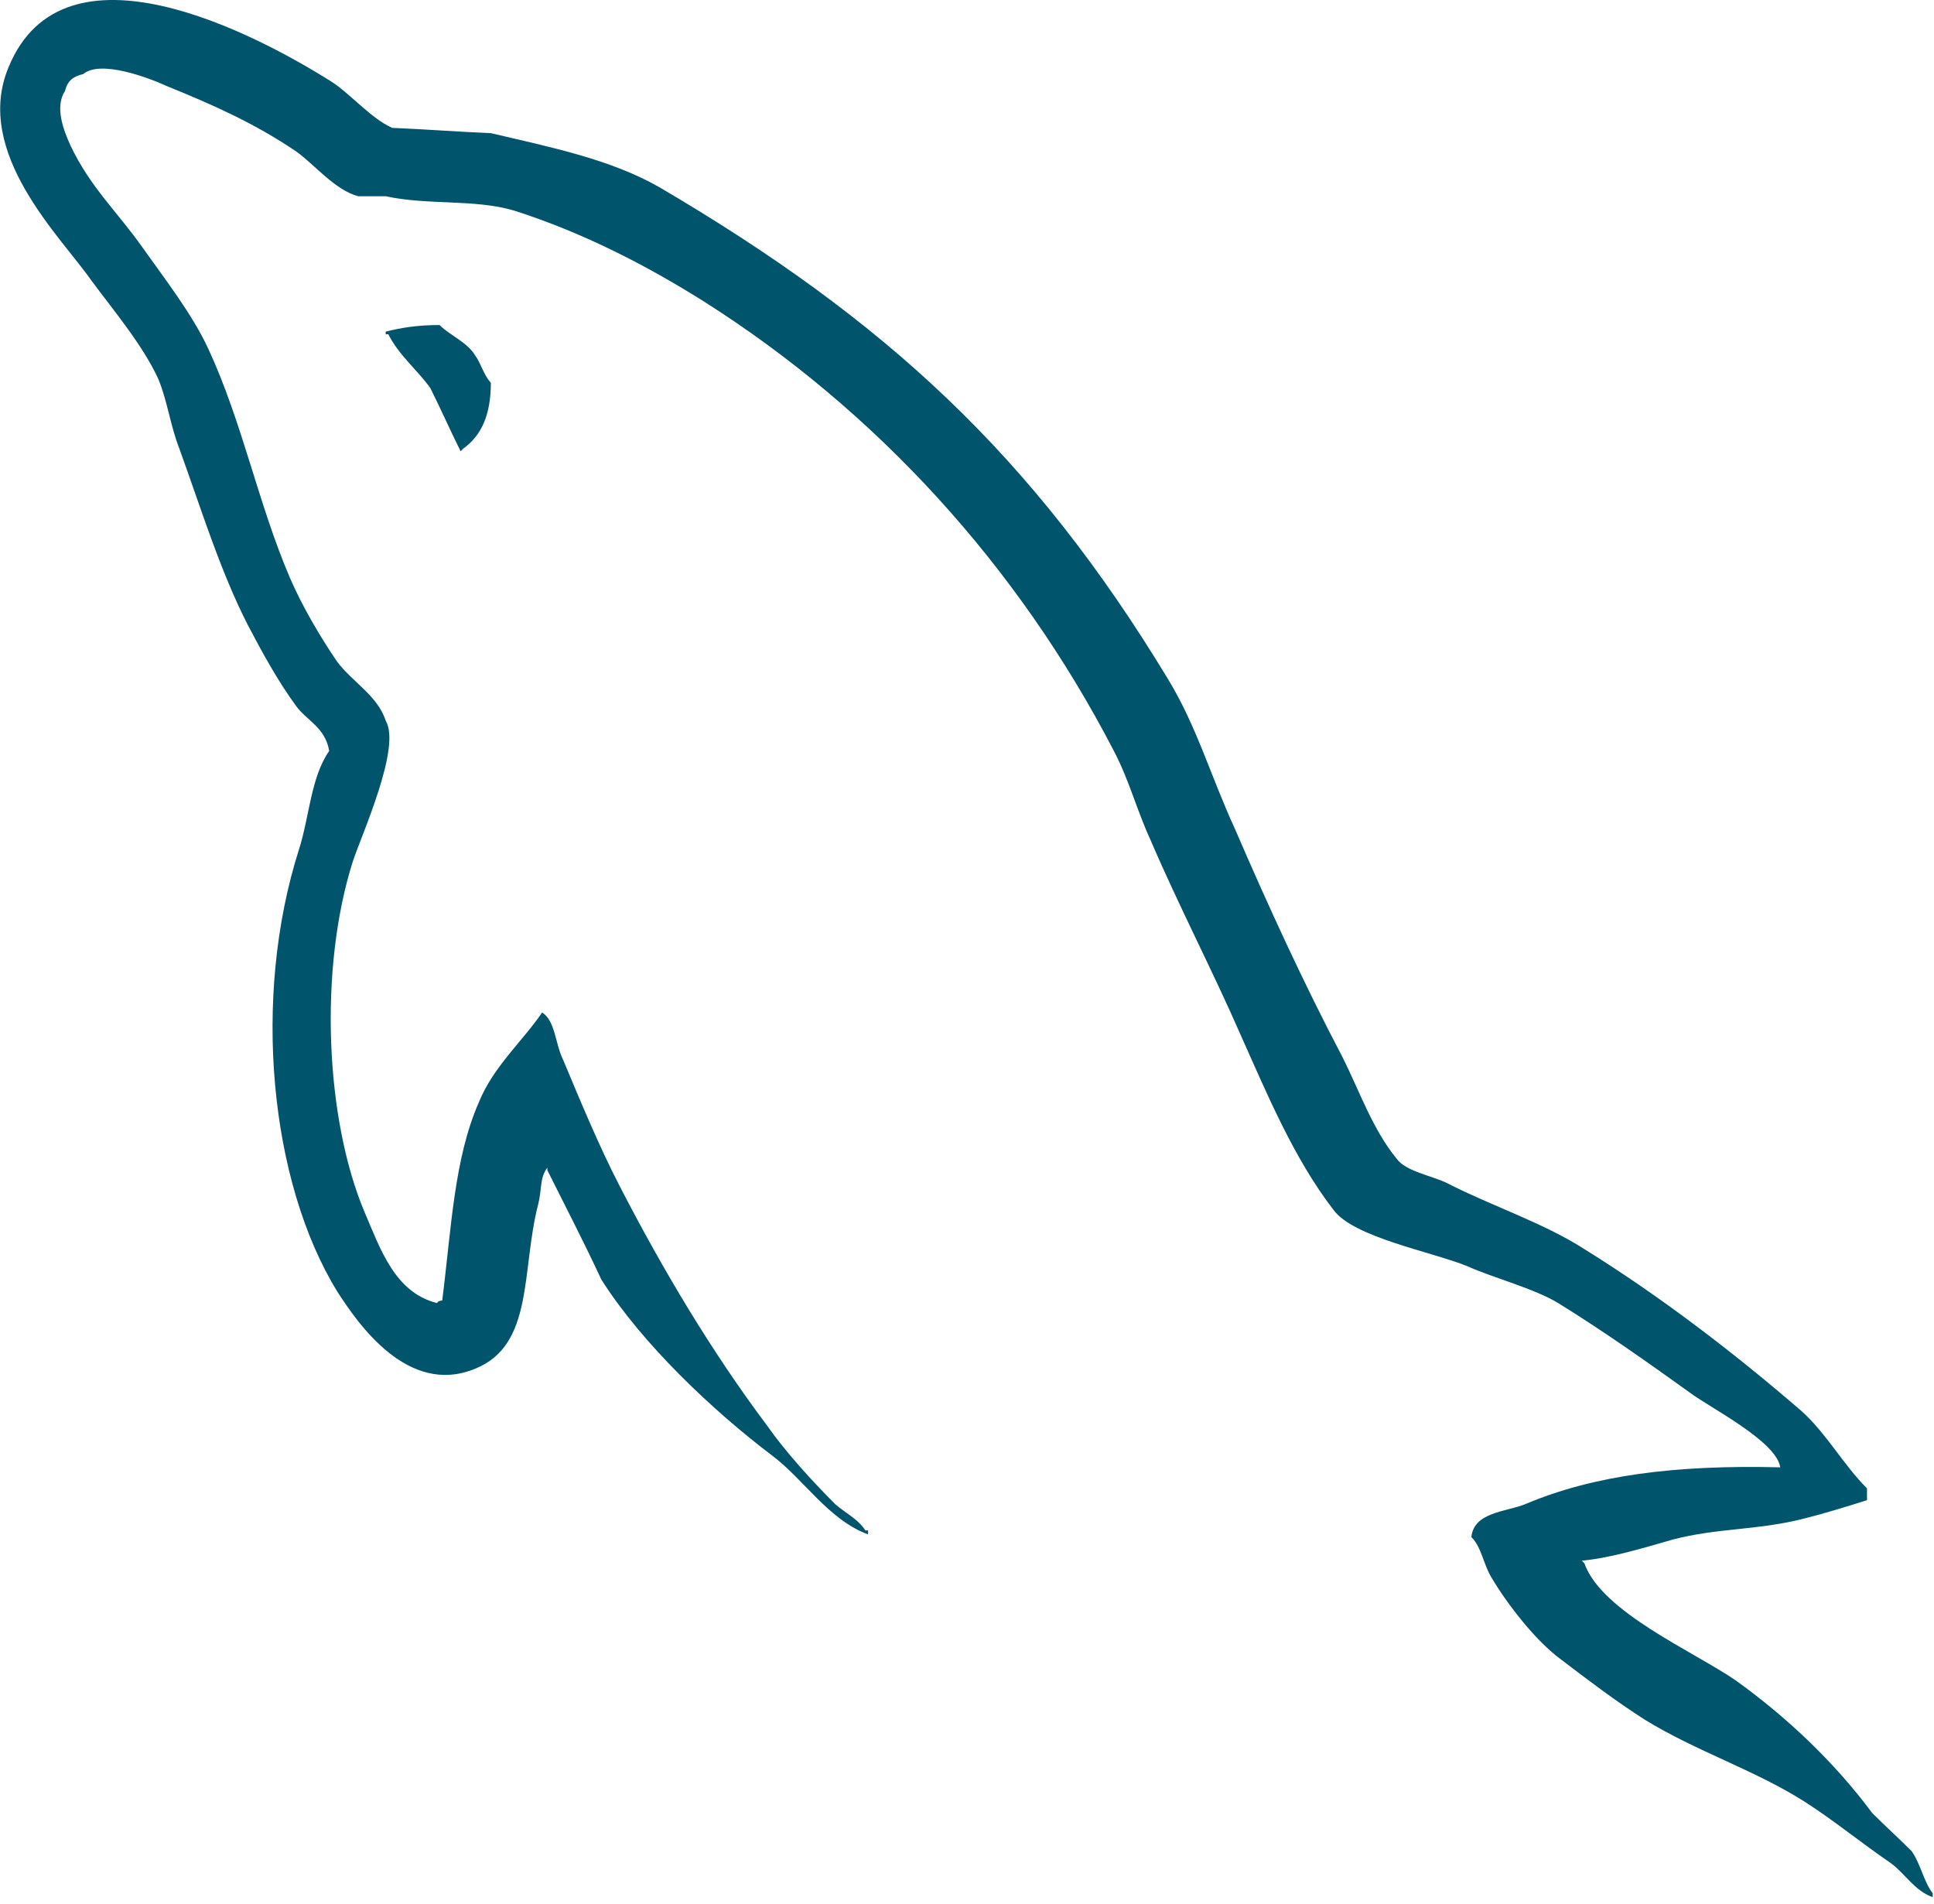
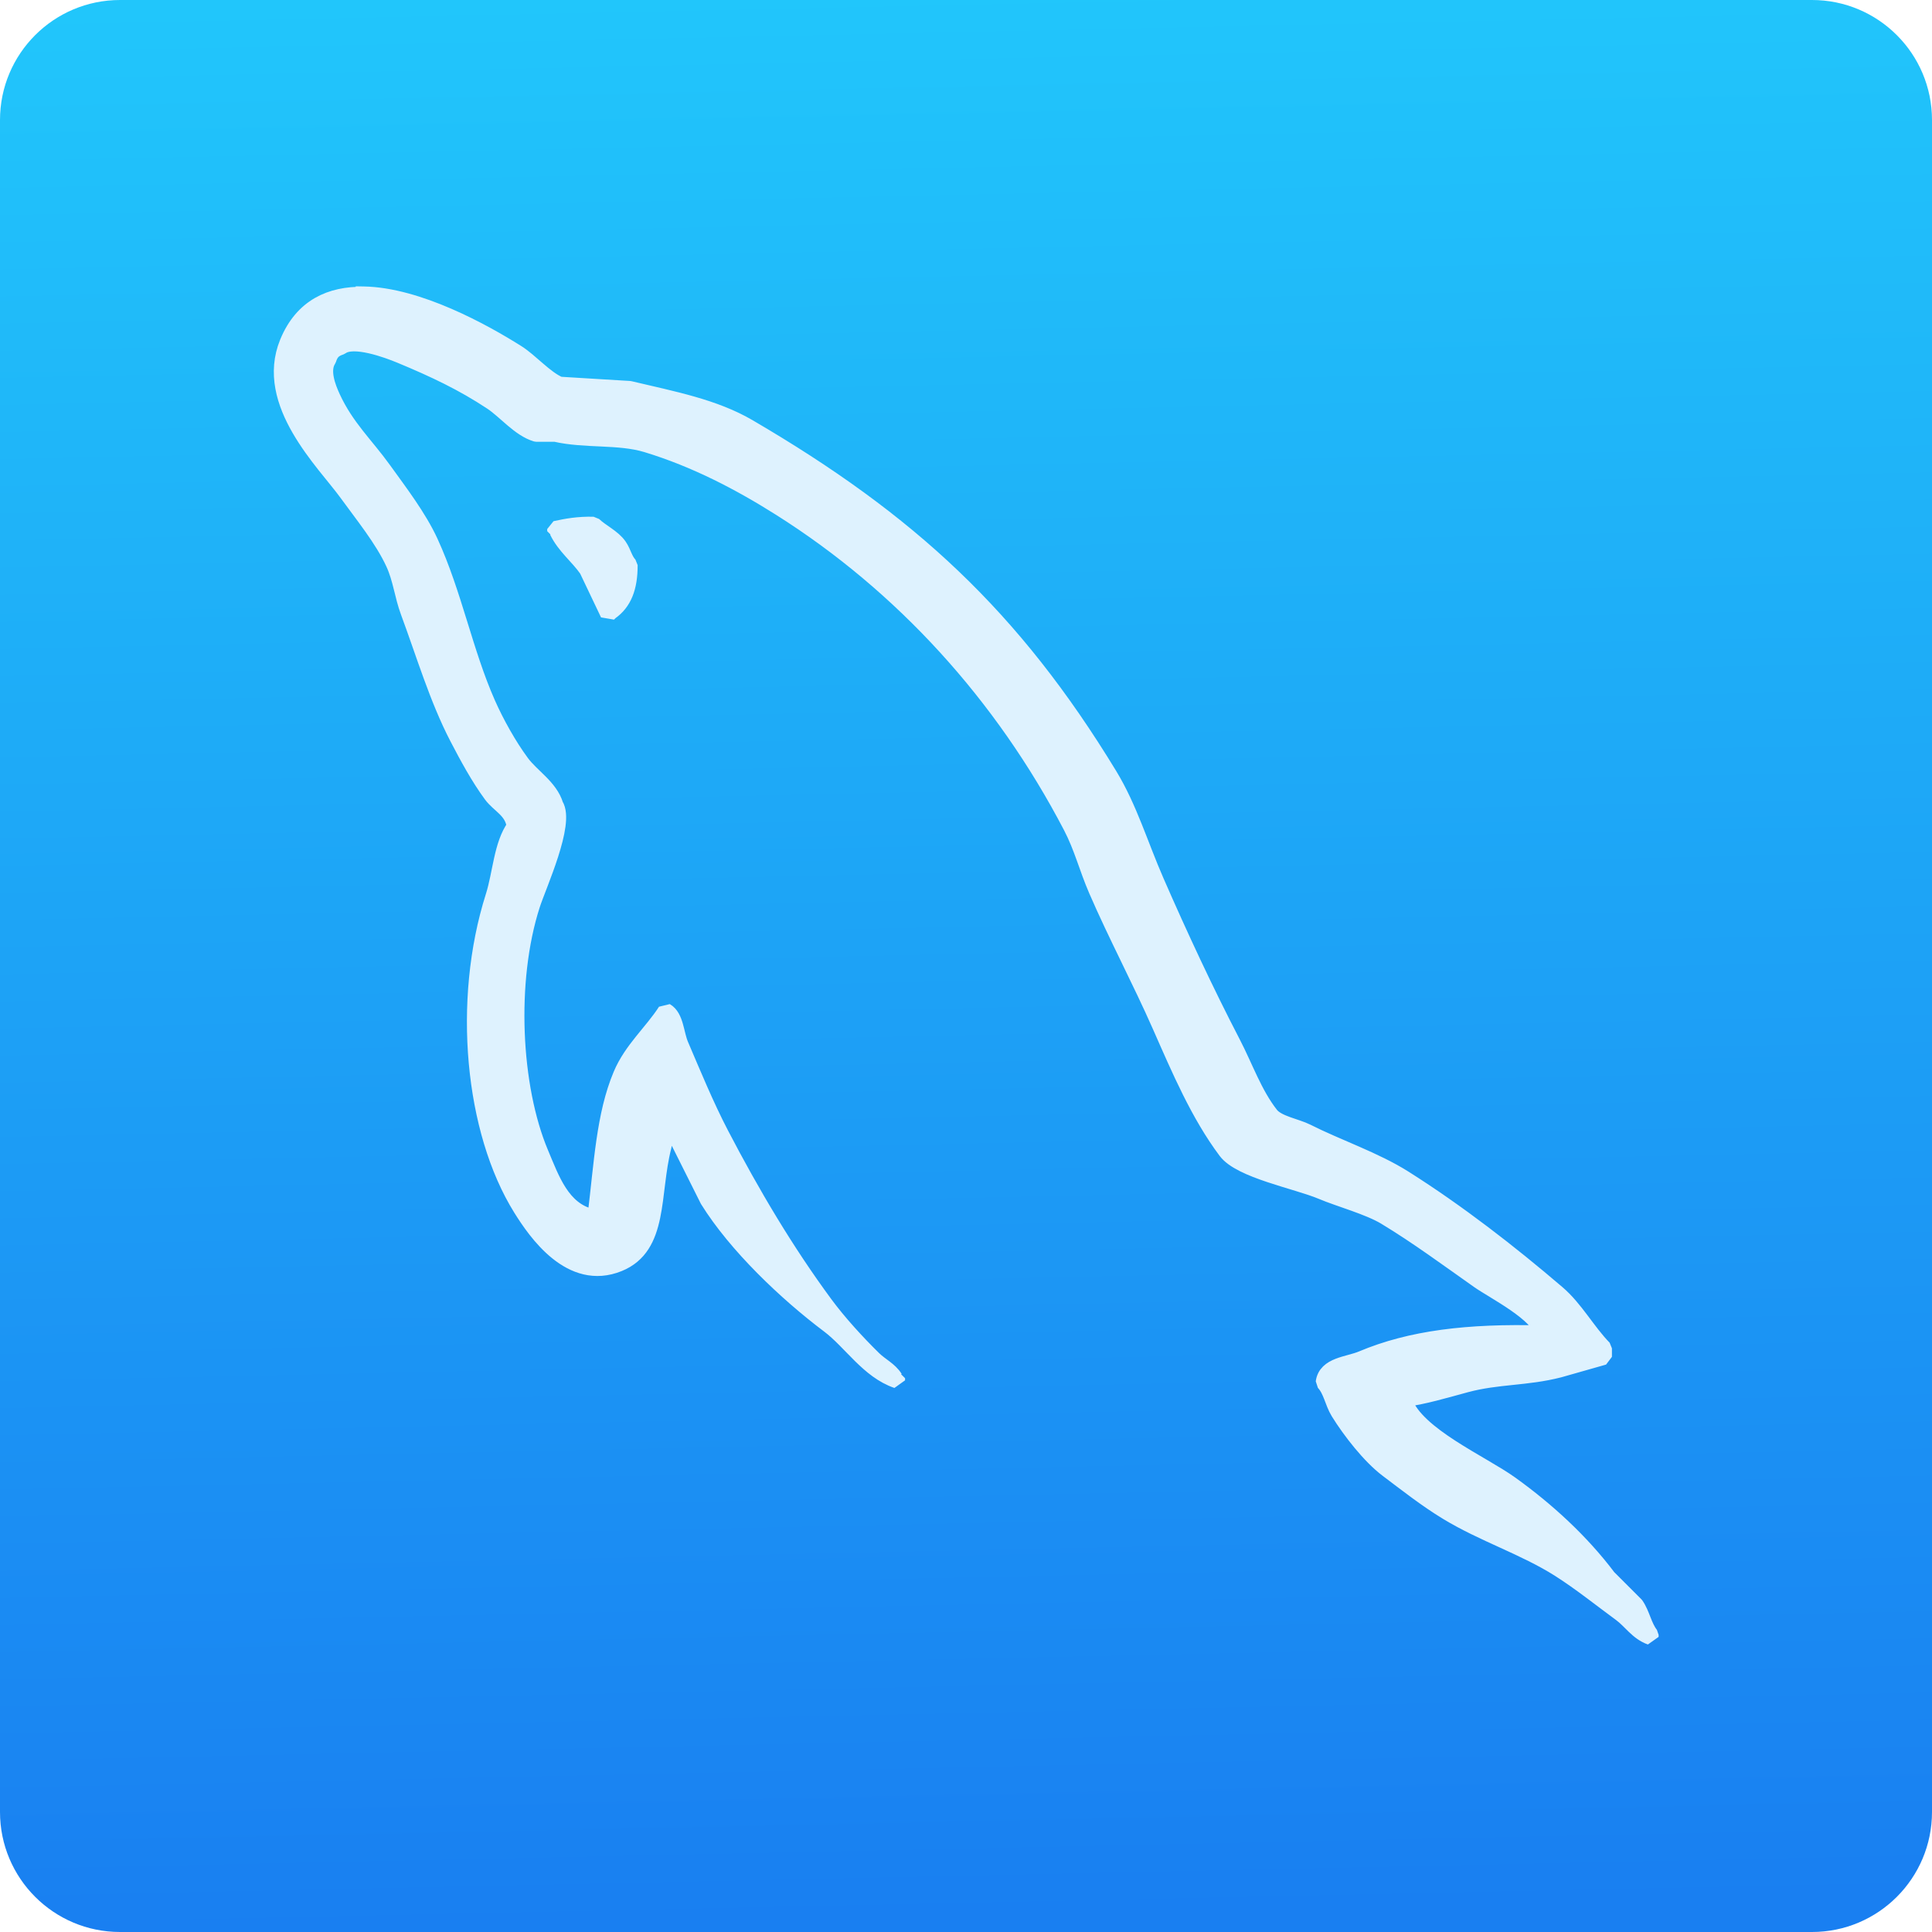
- <svg xmlns="http://www.w3.org/2000/svg" width="2500" height="2461" viewBox="0 0 256 252" preserveAspectRatio="xMinYMin meet">
-   <path d="M235.648 194.212c-13.918-.347-24.705 1.045-33.752 4.872-2.61 1.043-6.786 1.044-7.134 4.35 1.392 1.392 1.566 3.654 2.784 5.567 2.09 3.479 5.741 8.177 9.047 10.614 3.653 2.783 7.308 5.566 11.134 8.002 6.786 4.176 14.442 6.611 21.053 10.787 3.829 2.434 7.654 5.568 11.482 8.177 1.914 1.39 3.131 3.654 5.568 4.523v-.521c-1.219-1.567-1.567-3.828-2.784-5.568-1.738-1.74-3.48-3.306-5.22-5.046-5.045-6.784-11.308-12.7-18.093-17.571-5.567-3.828-17.747-9.047-20.008-15.485 0 0-.175-.173-.348-.347 3.827-.348 8.35-1.74 12.005-2.784 5.915-1.567 11.308-1.218 17.398-2.784 2.783-.696 5.567-1.566 8.35-2.436v-1.565c-3.13-3.132-5.392-7.307-8.698-10.265-8.873-7.657-18.617-15.137-28.707-21.4-5.394-3.48-12.354-5.742-18.095-8.699-2.086-1.045-5.567-1.566-6.784-3.306-3.133-3.827-4.873-8.872-7.134-13.396-5.044-9.57-9.917-20.182-14.267-30.272-3.13-6.786-5.044-13.572-8.872-19.834-17.92-29.577-37.406-47.497-67.33-65.07-6.438-3.653-14.093-5.219-22.27-7.132-4.348-.175-8.699-.522-13.048-.697-2.784-1.218-5.568-4.523-8.004-6.089C34.006 4.573 8.429-8.996 1.122 8.924c-4.698 11.308 6.96 22.442 10.96 28.185 2.96 4.001 6.786 8.524 8.874 13.048 1.218 2.956 1.565 6.09 2.783 9.221 2.785 7.653 5.393 16.18 9.048 23.314 1.914 3.653 4.001 7.48 6.437 10.786 1.392 1.913 3.827 2.784 4.35 5.915-2.435 3.48-2.61 8.7-4.003 13.049-6.263 19.66-3.826 44.017 5.046 58.457 2.783 4.348 9.395 13.92 18.268 10.265 7.83-3.131 6.09-13.048 8.35-21.747.524-2.09.176-3.48 1.219-4.872v.349c2.436 4.87 4.871 9.569 7.133 14.44 5.394 8.524 14.788 17.398 22.617 23.314 4.177 3.13 7.482 8.524 12.702 10.438v-.523h-.349c-1.044-1.566-2.61-2.261-4.001-3.48-3.131-3.13-6.612-6.958-9.047-10.438-7.306-9.744-13.745-20.53-19.486-31.665-2.783-5.392-5.22-11.308-7.481-16.701-1.045-2.09-1.045-5.22-2.784-6.263-2.61 3.827-6.437 7.133-8.351 11.83-3.304 7.481-3.653 16.702-4.871 26.27-.696.176-.349 0-.697.35-5.566-1.394-7.48-7.134-9.569-12.006-5.22-12.352-6.09-32.186-1.565-46.452 1.218-3.654 6.438-15.136 4.35-18.616-1.044-3.306-4.525-5.22-6.438-7.829-2.261-3.306-4.698-7.48-6.263-11.135-4.176-9.743-6.264-20.53-10.787-30.273-2.088-4.524-5.74-9.22-8.699-13.396-3.305-4.697-6.959-8.004-9.569-13.571-.869-1.913-2.088-5.045-.696-7.133.348-1.392 1.043-1.913 2.436-2.261 2.262-1.915 8.7.521 10.96 1.565 6.438 2.608 11.831 5.046 17.225 8.699 2.435 1.74 5.045 5.046 8.176 5.916h3.654c5.568 1.217 11.83.348 17.05 1.913 9.222 2.957 17.572 7.307 25.054 12.005 22.792 14.44 41.58 34.97 54.282 59.501 2.088 4 2.957 7.656 4.871 11.83 3.655 8.526 8.178 17.225 11.83 25.576 3.654 8.176 7.133 16.528 12.353 23.314 2.61 3.652 13.048 5.567 17.746 7.481 3.48 1.565 8.874 2.958 12.005 4.871 5.915 3.652 11.83 7.83 17.398 11.83 2.784 2.088 11.482 6.438 12.005 9.917z" fill="#00546B" />
-   <path d="M58.186 43.022c-2.957 0-5.044.35-7.132.871v.348h.348c1.393 2.784 3.827 4.698 5.566 7.133 1.393 2.783 2.61 5.568 4.003 8.352.173-.175.347-.348.347-.348 2.437-1.741 3.654-4.524 3.654-8.7-1.044-1.217-1.218-2.435-2.088-3.653-1.043-1.741-3.306-2.61-4.698-4.003z" fill="#00546B" />
+ <svg xmlns="http://www.w3.org/2000/svg" viewBox="0 0 48 48">
+   <defs>
+     <linearGradient id="0" gradientUnits="userSpaceOnUse" x1="24.61" y1="47.593" x2="23.593" y2="-.203">
+       <stop stop-color="#197ff1" />
+       <stop stop-color="#21c6fb" offset="1" />
+     </linearGradient>
+   </defs>
+   <rect height="48" width="48" rx="2.982" fill="url(#0)" fill-rule="evenodd" />
+   <path d="m9.03 7.325c-.81-.014-1.515.291-1.883 1.186-.619 1.508.925 2.979 1.477 3.743.387.536.882 1.138 1.159 1.741.182.396.214.795.37 1.214.383 1.033.716 2.154 1.212 3.109.251.483.527.994.844 1.425.194.265.527.382.58.791-.326.456-.344 1.161-.527 1.738-.824 2.598-.514 5.828.685 7.751.368.59 1.235 1.856 2.426 1.37 1.042-.424.81-1.739 1.108-2.9.067-.263.025-.456.157-.632v.053c.316.633.633 1.264.95 1.897.703 1.131 1.949 2.315 3.01 3.113.548.414.98 1.129 1.688 1.37v-.053h-.053c-.137-.214-.351-.304-.527-.476-.413-.404-.873-.907-1.214-1.37-.961-1.304-1.809-2.731-2.583-4.217-.37-.71-.691-1.492-1-2.214-.12-.278-.118-.7-.368-.844-.341.529-.845.957-1.108 1.582-.422.999-.476 2.216-.632 3.479-.093.033-.051.012-.106.053-.734-.177-.992-.933-1.265-1.582-.691-1.64-.819-4.281-.212-6.169.157-.488.867-2.027.58-2.479-.137-.45-.59-.709-.844-1.053-.314-.425-.627-.985-.844-1.476-.565-1.279-.829-2.715-1.424-4.01-.284-.618-.764-1.244-1.159-1.793-.437-.609-.928-1.057-1.267-1.793-.121-.262-.282-.679-.104-.947.057-.181.136-.258.315-.317.306-.236 1.158.079 1.476.211.846.351 1.551.685 2.268 1.159.344.228.693.669 1.108.791h.474c.742.171 1.574.054 2.268.264 1.226.373 2.325.952 3.323 1.582 3.04 1.919 5.524 4.651 7.224 7.91.274.525.392 1.025.633 1.582.486 1.122 1.099 2.276 1.582 3.373.483 1.095.953 2.2 1.635 3.111.359.479 1.744.737 2.373 1 .441.187 1.164.381 1.582.632.798.482 1.572 1.055 2.321 1.582.374.264 1.525.841 1.582 1.318-1.855-.05-3.271.122-4.482.632-.344.145-.894.15-.95.582.189.198.22.494.37.738.289.468.776 1.094 1.212 1.423.476.359.966.744 1.477 1.055.908.553 1.92.869 2.794 1.423.515.327 1.027.737 1.529 1.106.248.182.415.465.738.579v-.051c-.17-.216-.212-.515-.368-.74l-.685-.685c-.67-.89-1.522-1.671-2.426-2.32-.721-.518-2.337-1.216-2.638-2.056-.018-.018-.035-.035-.053-.053.511-.058 1.112-.242 1.584-.368.793-.213 1.5-.159 2.318-.37.369-.105.739-.21 1.108-.315v-.211c-.414-.425-.71-.986-1.161-1.37-1.181-1.01-2.47-2.01-3.797-2.849-.736-.465-1.644-.765-2.424-1.159-.262-.132-.723-.202-.897-.423-.41-.522-.634-1.183-.95-1.791-.662-1.275-1.311-2.667-1.897-4.01-.4-.914-.663-1.817-1.161-2.637-2.395-3.936-4.972-6.313-8.965-8.648-.85-.497-1.872-.691-2.953-.947-.58-.035-1.161-.071-1.741-.106-.354-.148-.723-.581-1.056-.791-.827-.522-2.462-1.428-3.812-1.451m5.711 5.721c-.387-.008-.661.043-.95.106v.053h.053c.184.379.51.623.738.95.176.369.351.737.527 1.106.017-.017.035-.033.053-.051.327-.23.478-.599.476-1.161-.131-.138-.151-.309-.264-.474-.151-.219-.442-.345-.632-.529z" fill="#def2fe" stroke="#def2fe" stroke-linejoin="bevel" stroke-linecap="square" stroke-width=".4" />
</svg>
